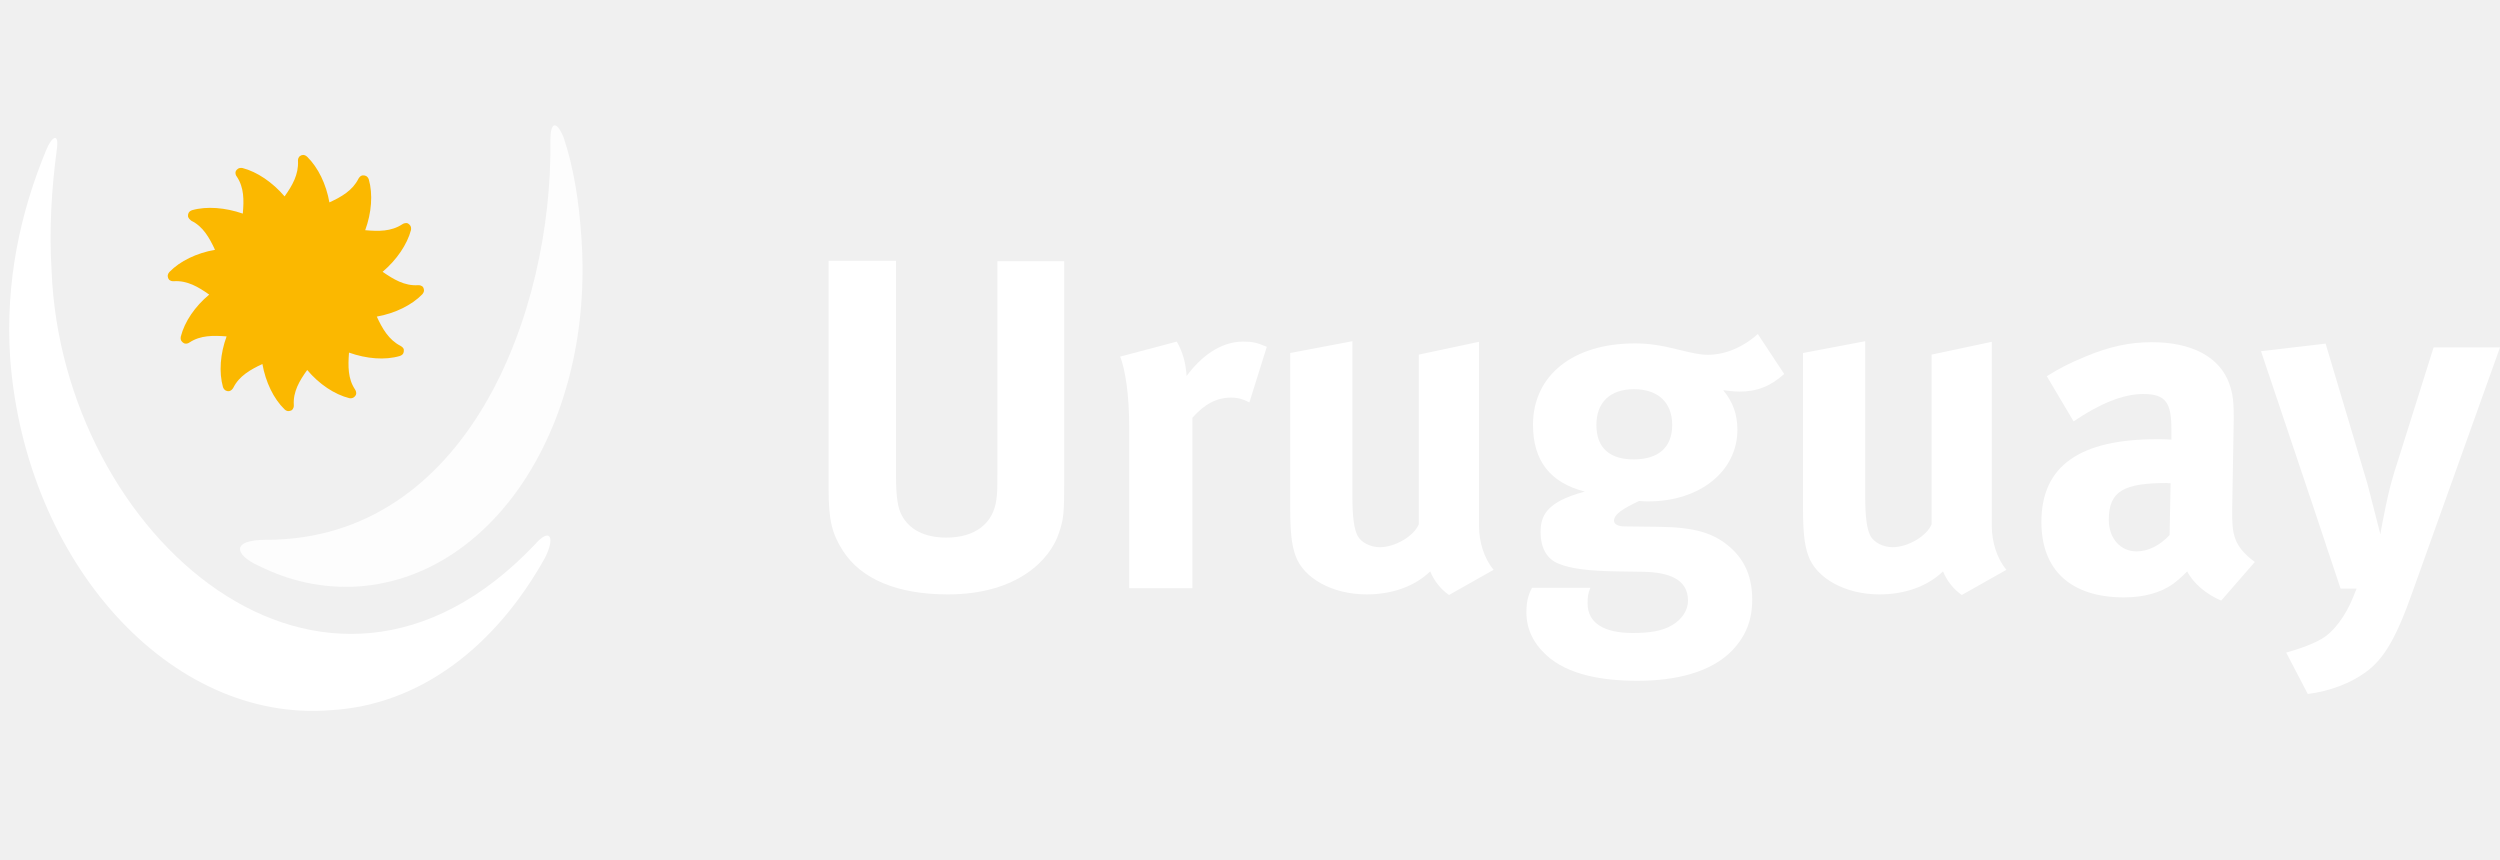
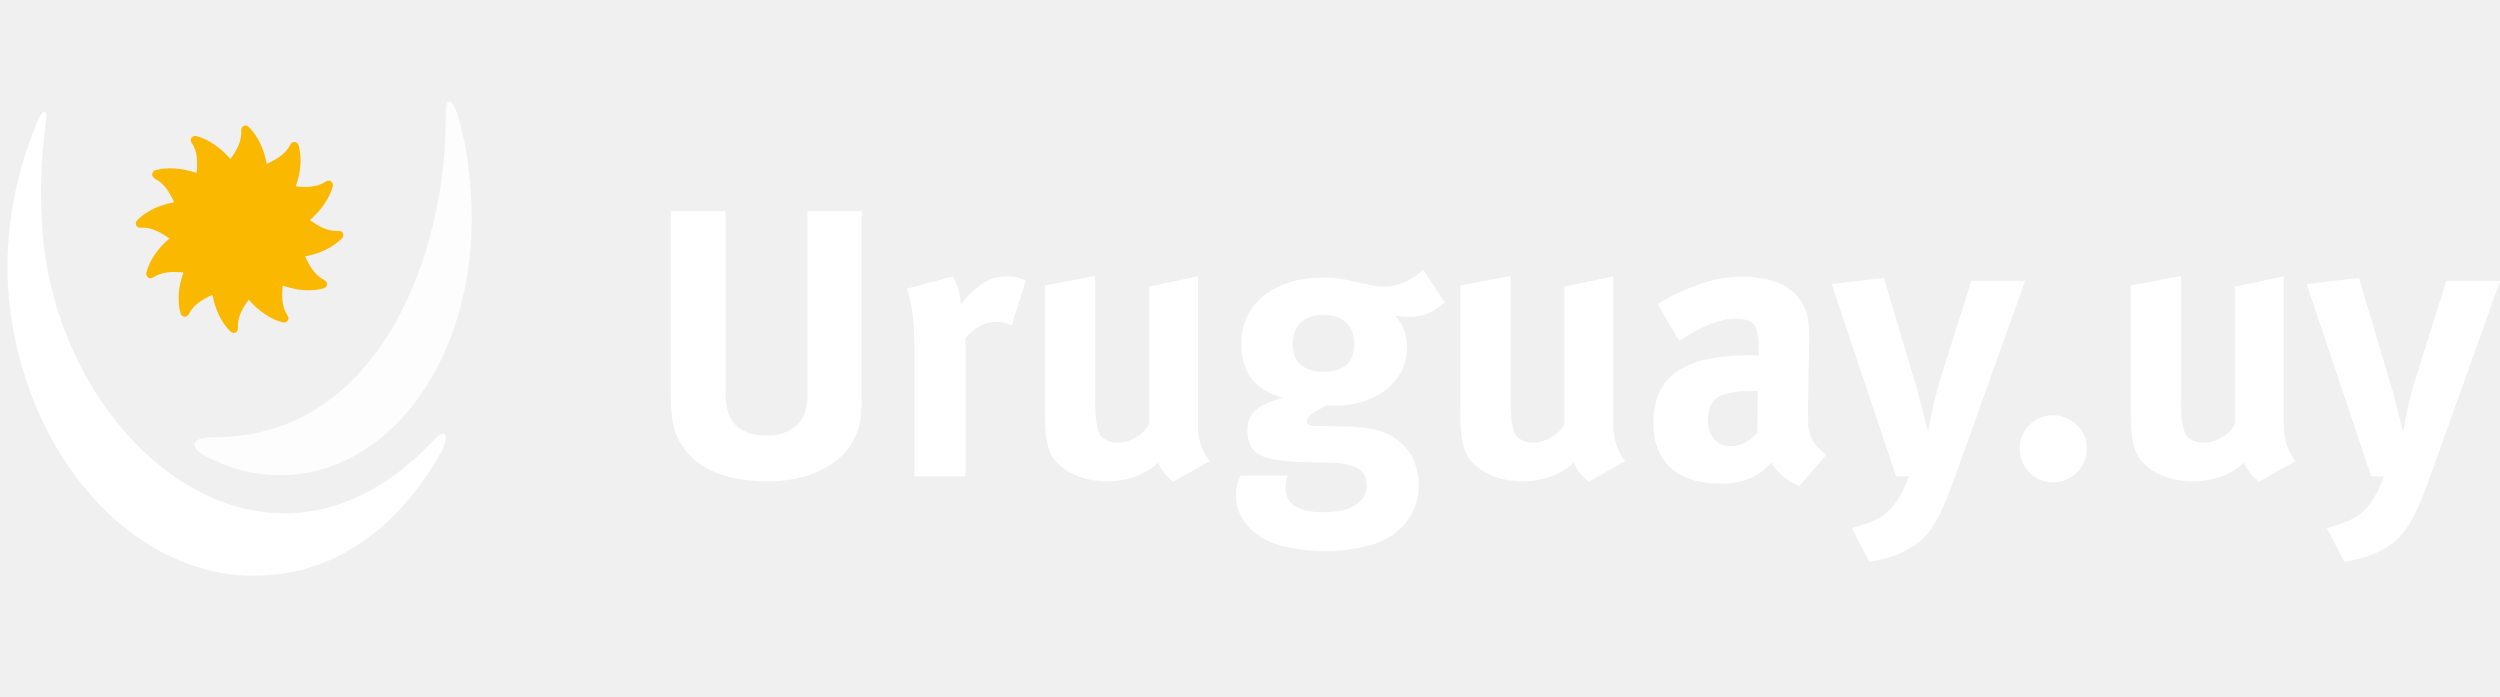
- <svg xmlns="http://www.w3.org/2000/svg" version="1.1" id="Capa_1" x="0px" y="0px" viewBox="0 0 125 43" style="enable-background:new 0 0 125 43;" xml:space="preserve">
-   <style type="text/css">
- 	.st0{fill-rule:evenodd;clip-rule:evenodd;fill:#FBB800;}
- 	.st1{fill:#FFFFFF;}
- 	.st2{fill:#FDFDFD;}
- </style>
-   <path class="st0" d="M19.13,13.59c0.55,0.38,1.1,0.71,1.76,0.67c0.07-0.01,0.21,0.01,0.27,0.11c0.03,0.07,0.09,0.18-0.04,0.34  c-0.53,0.55-1.38,0.96-2.28,1.12c0.28,0.61,0.6,1.16,1.18,1.46c0.07,0.04,0.19,0.12,0.17,0.24c0,0.07,0,0.2-0.2,0.27  c-0.74,0.22-1.67,0.14-2.54-0.17c-0.05,0.67-0.06,1.3,0.3,1.84c0.04,0.06,0.1,0.19,0.03,0.3c-0.03,0.05-0.12,0.17-0.31,0.14  c-0.75-0.19-1.51-0.7-2.11-1.41c-0.39,0.54-0.71,1.09-0.67,1.74c0.01,0.08-0.01,0.21-0.12,0.28c-0.06,0.02-0.19,0.09-0.34-0.05  c-0.55-0.53-0.95-1.37-1.11-2.27c-0.6,0.28-1.16,0.6-1.45,1.18c-0.04,0.07-0.12,0.18-0.25,0.18c-0.06,0-0.2-0.02-0.27-0.2  c-0.21-0.75-0.14-1.67,0.18-2.54c-0.67-0.05-1.3-0.06-1.85,0.3c-0.07,0.05-0.19,0.1-0.3,0.03C9.12,17.11,9,17.03,9.04,16.83  c0.19-0.75,0.71-1.51,1.42-2.1c-0.55-0.39-1.1-0.71-1.76-0.67c-0.08,0.01-0.21-0.01-0.27-0.11c-0.04-0.07-0.09-0.2,0.04-0.35  c0.53-0.55,1.37-0.95,2.28-1.11c-0.28-0.6-0.59-1.16-1.18-1.45C9.5,10.98,9.39,10.9,9.4,10.78c0-0.06,0.01-0.2,0.2-0.27  c0.74-0.21,1.67-0.13,2.54,0.17c0.06-0.66,0.07-1.3-0.3-1.85c-0.05-0.06-0.1-0.18-0.04-0.29c0.04-0.06,0.12-0.17,0.32-0.14  c0.74,0.19,1.51,0.72,2.11,1.42c0.39-0.55,0.7-1.09,0.67-1.76c-0.01-0.08,0.01-0.21,0.12-0.27c0.06-0.04,0.19-0.09,0.34,0.05  c0.55,0.54,0.95,1.37,1.11,2.28c0.61-0.28,1.16-0.6,1.45-1.18c0.04-0.07,0.12-0.18,0.25-0.17c0.06,0,0.2,0.01,0.27,0.2  c0.21,0.74,0.14,1.67-0.18,2.54c0.67,0.06,1.3,0.07,1.86-0.3c0.06-0.04,0.19-0.09,0.29-0.03c0.06,0.04,0.17,0.12,0.14,0.32  C20.36,12.22,19.83,13,19.13,13.59" />
-   <path class="st1" d="M2.32,7.48c-1.29,3.1-2.07,6.59-1.81,10.46c0.78,10.21,8.01,18.21,16.02,17.57c4.52-0.26,8.27-3.23,10.72-7.62  c0.52-1.03,0.26-1.55-0.52-0.65C16.15,38.36,3.1,26.73,2.58,13.55c-0.13-2.07,0-4.13,0.26-6.07C2.97,6.58,2.58,6.84,2.32,7.48" />
-   <path class="st2" d="M12.92,28.28c-1.16-0.52-1.42-1.29,0.39-1.29c10.07,0,14.34-11.37,14.21-20.02c0-0.78,0.26-1.03,0.65-0.13  c0.52,1.55,0.78,3.23,0.9,5.04c0.65,9.17-4.26,16.92-11.11,17.44C16.15,29.44,14.47,29.06,12.92,28.28" />
-   <path class="st1" d="M52.95,26.64c-0.42,1.3-2.03,3.08-5.56,3.08c-2.5,0-4.33-0.75-5.25-2.19c-0.54-0.85-0.71-1.51-0.71-3.09v-11.4  h3.37v10.76c0,1.01,0.09,1.6,0.28,1.95c0.38,0.73,1.15,1.13,2.24,1.13c1.44,0,2.35-0.71,2.5-1.91c0.05-0.35,0.05-0.59,0.05-1.46  V13.06h3.34v11.02C53.21,25.63,53.19,25.94,52.95,26.64" />
-   <path class="st1" d="M62.47,20.12c-0.31-0.16-0.57-0.24-0.92-0.24c-0.71,0-1.34,0.33-1.93,1.01v8.52h-3.16v-8.05  c0-1.62-0.19-2.85-0.45-3.53l2.83-0.75c0.28,0.49,0.45,1.04,0.49,1.72c0.68-0.92,1.65-1.72,2.83-1.72c0.47,0,0.68,0.05,1.18,0.26  L62.47,20.12z" />
-   <path class="st1" d="M72.45,29.75c-0.4-0.28-0.73-0.68-0.94-1.18c-0.78,0.75-1.91,1.15-3.18,1.15c-1.7,0-3.16-0.8-3.56-1.95  c-0.19-0.54-0.26-1.18-0.26-2.4v-7.72l3.11-0.59v7.75c0,1.08,0.09,1.65,0.26,1.98c0.17,0.33,0.64,0.57,1.11,0.57  c0.78,0,1.72-0.57,1.95-1.15v-8.48l3.01-0.64v9.21c0,0.8,0.26,1.63,0.73,2.19L72.45,29.75z" />
-   <path class="st1" d="M86.98,19.58c-0.31,0-0.64-0.05-0.82-0.07c0.47,0.57,0.71,1.18,0.71,1.98c0,2.07-1.88,3.58-4.45,3.58  c-0.14,0-0.24,0-0.47-0.02c-0.8,0.38-1.25,0.66-1.25,0.99c0,0.16,0.19,0.28,0.52,0.28l1.7,0.02c1.84,0.02,2.8,0.31,3.65,1.08  c0.71,0.66,1.04,1.48,1.04,2.57c0,1.01-0.31,1.79-0.97,2.5c-1.06,1.13-2.87,1.55-4.76,1.55c-1.72,0-3.48-0.28-4.57-1.29  c-0.66-0.61-0.99-1.32-0.99-2.14c0-0.66,0.16-0.99,0.28-1.22h2.92c-0.12,0.28-0.14,0.45-0.14,0.78c0,0.97,0.8,1.48,2.26,1.48  c0.8,0,1.48-0.09,1.98-0.4c0.47-0.28,0.78-0.73,0.78-1.22c0-1.08-0.97-1.41-2.21-1.44l-1.34-0.02c-1.41-0.02-2.33-0.14-2.9-0.38  c-0.57-0.21-0.92-0.75-0.92-1.58c0-0.78,0.24-1.51,2.21-2.03c-1.74-0.45-2.59-1.55-2.59-3.34c0-2.47,2-4.07,5.09-4.07  c0.68,0,1.3,0.09,2.17,0.31c0.66,0.16,1.08,0.26,1.48,0.26c0.87,0,1.77-0.38,2.5-1.04l1.32,2C88.51,19.32,87.85,19.58,86.98,19.58   M81.7,19.46c-1.2,0-1.88,0.66-1.88,1.79c0,1.22,0.75,1.72,1.86,1.72c1.25,0,1.93-0.61,1.93-1.72C83.61,20.12,82.9,19.46,81.7,19.46  " />
-   <path class="st1" d="M98.09,29.75c-0.4-0.28-0.73-0.68-0.94-1.18c-0.78,0.75-1.91,1.15-3.18,1.15c-1.7,0-3.16-0.8-3.56-1.95  c-0.19-0.54-0.26-1.18-0.26-2.4v-7.72l3.11-0.59v7.75c0,1.08,0.09,1.65,0.26,1.98c0.17,0.33,0.64,0.57,1.11,0.57  c0.78,0,1.72-0.57,1.95-1.15v-8.48l3.01-0.64v9.21c0,0.8,0.26,1.63,0.73,2.19L98.09,29.75z" />
-   <path class="st1" d="M111.06,30.03c-0.73-0.31-1.39-0.85-1.7-1.46c-0.24,0.24-0.49,0.47-0.73,0.64c-0.59,0.42-1.44,0.66-2.42,0.66  c-2.68,0-4.14-1.37-4.14-3.77c0-2.83,1.95-4.14,5.79-4.14c0.24,0,0.45,0,0.71,0.02v-0.49c0-1.34-0.26-1.79-1.41-1.79  c-1.01,0-2.19,0.49-3.48,1.37l-1.34-2.26c0.64-0.4,1.11-0.64,1.95-0.99c1.18-0.49,2.19-0.71,3.3-0.71c2.02,0,3.41,0.75,3.88,2.09  c0.17,0.49,0.24,0.87,0.21,2.17l-0.07,4.05c-0.02,1.32,0.07,1.88,1.13,2.68L111.06,30.03z M108.38,24.15c-2.19,0-2.94,0.4-2.94,1.84  c0,0.94,0.59,1.58,1.39,1.58c0.59,0,1.18-0.31,1.65-0.82l0.05-2.59H108.38z" />
-   <path class="st1" d="M120.62,29.61c-0.82,2.33-1.44,3.34-2.31,3.98c-0.8,0.59-1.84,0.97-2.92,1.11l-1.08-2.07  c0.68-0.19,1.48-0.47,1.95-0.8c0.35-0.26,0.63-0.59,0.89-0.99c0.31-0.49,0.4-0.71,0.68-1.41h-0.8c-0.38-1.13-1.01-3.01-1.13-3.39  l-2.85-8.48l3.23-0.38l2.1,7.04c0.19,0.71,0.59,2.33,0.64,2.5c0-0.07,0.24-1.34,0.38-1.93c0.09-0.4,0.28-1.11,0.47-1.67l1.81-5.75  H125L120.62,29.61z" />
+ <svg xmlns="http://www.w3.org/2000/svg" id="Capa_1" data-name="Capa 1" viewBox="0 0 154.366 43">
+   <defs>
+     <style>
+       .cls-1 {
+         fill: #fff;
+       }
+ 
+       .cls-2 {
+         fill: #fbb800;
+         fill-rule: evenodd;
+       }
+ 
+       .cls-3 {
+         fill: #fdfdfd;
+       }
+     </style>
+   </defs>
+   <g>
+     <path class="cls-1" d="m53.206,24.063c0,.393-.004.715-.012.966s-.021.463-.035.636c-.017.173-.04.334-.071.483s-.078.31-.142.482c-.109.33-.294.676-.553,1.037-.26.361-.613.694-1.061,1.001s-.998.558-1.649.754-1.418.295-2.297.295c-1.257,0-2.333-.186-3.228-.554-.896-.369-1.571-.915-2.026-1.638-.142-.204-.256-.408-.342-.612s-.157-.425-.212-.66c-.056-.235-.095-.498-.118-.789-.023-.29-.035-.632-.035-1.024v-11.403h3.369v10.767c0,.503.023.911.07,1.226.048.314.118.558.213.73.392.754,1.139,1.131,2.238,1.131.722,0,1.299-.169,1.731-.507.432-.338.687-.805.766-1.402.031-.172.047-.345.047-.518v-11.427h3.346v11.026Z" />
+     <path class="cls-1" d="m62.464,20.104c-.298-.156-.604-.235-.918-.235-.707,0-1.352.338-1.933,1.014v8.528h-3.157v-8.058c0-.816-.043-1.523-.129-2.12-.087-.597-.192-1.068-.318-1.414l2.827-.754c.283.503.447,1.076.495,1.72.345-.455.754-.855,1.225-1.201.472-.346,1.005-.519,1.603-.519.235,0,.428.016.577.048.149.031.35.102.601.212l-.872,2.779Z" />
+     <path class="cls-1" d="m72.454,29.741c-.424-.299-.738-.691-.942-1.179-.393.377-.86.664-1.401.86-.542.196-1.136.295-1.779.295-.848,0-1.602-.181-2.262-.542-.659-.361-1.092-.833-1.296-1.414-.094-.267-.161-.581-.2-.942s-.059-.848-.059-1.461v-7.728l3.109-.589v7.751c0,.551.023.975.071,1.272.047.299.109.534.188.707.078.173.224.311.436.412.212.103.436.153.672.153.392,0,.785-.118,1.178-.354s.651-.502.777-.801v-8.481l3.016-.637v9.212c0,.409.062.806.188,1.19s.307.718.542,1.001l-2.238,1.272Z" />
+     <path class="cls-1" d="m89.205,18.667c-.346.314-.691.542-1.037.683-.345.142-.738.213-1.178.213-.157,0-.311-.008-.459-.024-.149-.015-.271-.031-.365-.047.235.283.412.581.53.896.117.314.177.676.177,1.084,0,.518-.11.997-.33,1.437-.221.44-.53.817-.931,1.131-.4.314-.872.562-1.414.742-.542.181-1.135.271-1.778.271h-.212c-.048,0-.134-.008-.26-.023-.408.188-.718.357-.931.506-.212.149-.317.311-.317.483,0,.188.173.282.518.282l1.697.024c.91.016,1.641.102,2.19.259s1.037.432,1.461.824c.691.645,1.036,1.5,1.036,2.568,0,.974-.321,1.806-.966,2.497-.534.565-1.225.966-2.073,1.202-.848.235-1.743.354-2.686.354-.864,0-1.704-.091-2.521-.271-.817-.181-1.501-.522-2.05-1.024-.66-.613-.99-1.328-.99-2.145,0-.329.031-.585.095-.766.062-.181.125-.334.188-.459h2.921c-.062.142-.102.263-.117.365-.016.102-.023.239-.023.412,0,.486.191.855.577,1.107.385.251.946.377,1.685.377.408,0,.777-.027,1.107-.083.329-.055.62-.161.871-.317.236-.142.425-.318.565-.53.142-.212.212-.444.212-.695,0-.55-.212-.923-.636-1.119s-.95-.302-1.578-.318l-1.344-.023c-1.382-.015-2.348-.141-2.897-.377-.282-.109-.507-.298-.672-.565-.164-.267-.247-.604-.247-1.013,0-.188.023-.377.071-.565.047-.188.145-.369.294-.542s.369-.338.66-.495c.29-.156.687-.298,1.189-.424-1.729-.439-2.592-1.555-2.592-3.346,0-.612.122-1.17.365-1.673.243-.502.585-.931,1.025-1.283.439-.354.974-.628,1.602-.825.628-.196,1.327-.294,2.097-.294.346,0,.684.023,1.014.07.329.047.714.126,1.154.235.33.079.608.142.836.188.228.048.443.071.648.071.439,0,.875-.091,1.308-.271.432-.18.828-.436,1.189-.766l1.319,2.003Zm-5.584,2.567c0-.565-.169-1.005-.506-1.319-.338-.313-.806-.471-1.402-.471s-1.061.157-1.39.471c-.33.314-.495.754-.495,1.319,0,.613.173,1.053.519,1.319.345.268.793.401,1.343.401,1.288,0,1.932-.573,1.932-1.721Z" />
+     <path class="cls-1" d="m98.11,29.741c-.424-.299-.738-.691-.942-1.179-.393.377-.86.664-1.401.86-.542.196-1.136.295-1.779.295-.848,0-1.602-.181-2.262-.542-.659-.361-1.092-.833-1.296-1.414-.094-.267-.161-.581-.2-.942s-.059-.848-.059-1.461v-7.728l3.109-.589v7.751c0,.551.023.975.071,1.272.047.299.109.534.188.707.078.173.224.311.436.412.212.103.436.153.672.153.392,0,.785-.118,1.178-.354s.651-.502.777-.801v-8.481l3.016-.637v9.212c0,.409.062.806.188,1.19s.307.718.542,1.001l-2.238,1.272Z" />
+     <path class="cls-1" d="m111.091,30.023c-.361-.157-.695-.361-1.001-.612-.307-.251-.539-.534-.695-.849-.126.126-.247.244-.365.354-.118.11-.239.205-.365.283-.612.439-1.422.659-2.427.659-1.351,0-2.38-.326-3.086-.978-.707-.651-1.061-1.582-1.061-2.792,0-1.429.483-2.478,1.449-3.145.966-.668,2.415-1.002,4.347-1.002h.354c.109,0,.228.009.354.023v-.494c0-.676-.091-1.143-.271-1.402-.181-.259-.562-.389-1.143-.389-.503,0-1.045.118-1.626.354s-1.201.573-1.86,1.013l-1.344-2.262c.314-.203.613-.377.896-.518.283-.142.637-.299,1.061-.472.597-.251,1.158-.432,1.685-.542.525-.109,1.063-.165,1.613-.165,1.021,0,1.865.181,2.533.542.667.361,1.119.88,1.354,1.556.047.125.083.247.106.365.023.117.047.255.07.412s.035.346.035.565v.824l-.07,4.053c0,.329.008.616.023.859.016.244.062.468.142.672.078.204.191.396.342.577.148.181.356.373.624.577l-1.673,1.932Zm-2.686-5.89c-1.1,0-1.865.126-2.298.377-.432.251-.647.738-.647,1.461,0,.471.13.852.389,1.143s.593.436,1.001.436c.299,0,.589-.07.872-.212.283-.142.542-.346.777-.612l.047-2.592h-.141Z" />
+     <path class="cls-1" d="m120.657,29.599c-.204.581-.4,1.088-.589,1.52s-.373.801-.554,1.107-.365.569-.554.789-.393.408-.612.565c-.408.299-.86.538-1.354.719-.495.181-1.018.31-1.567.389l-1.083-2.073c.345-.094.698-.208,1.06-.342s.66-.286.896-.459c.33-.235.628-.565.896-.989.078-.126.145-.236.2-.33.055-.095.105-.192.153-.295.047-.103.094-.216.141-.342.048-.126.11-.274.188-.447h-.801l-3.981-11.874,3.228-.377,2.097,7.044.637,2.498c0-.016.012-.099.035-.248.023-.148.055-.321.094-.519.039-.195.083-.403.13-.624.047-.22.086-.4.118-.542.047-.204.113-.463.2-.777.086-.313.177-.612.271-.896l1.814-5.748h3.322l-4.383,12.251Z" />
+     <path class="cls-1" d="m128.856,27.691c0,.282-.056.554-.165.812-.11.26-.259.483-.447.672s-.409.337-.66.447c-.251.109-.519.165-.801.165-.581,0-1.072-.204-1.473-.612s-.601-.903-.601-1.484c0-.565.2-1.049.601-1.449s.884-.601,1.449-.601c.581,0,1.075.2,1.484.601.408.4.612.884.612,1.449Z" />
+     <path class="cls-1" d="m139.504,29.741c-.424-.299-.738-.691-.942-1.179-.393.377-.86.664-1.401.86-.542.196-1.136.295-1.779.295-.848,0-1.602-.181-2.262-.542-.659-.361-1.092-.833-1.296-1.414-.094-.267-.161-.581-.2-.942s-.059-.848-.059-1.461v-7.728l3.109-.589v7.751c0,.551.023.975.071,1.272.047.299.109.534.188.707.078.173.224.311.436.412.212.103.436.153.672.153.392,0,.785-.118,1.178-.354s.651-.502.777-.801v-8.481l3.016-.637v9.212c0,.409.062.806.188,1.19s.307.718.542,1.001l-2.238,1.272Z" />
+     <path class="cls-1" d="m149.989,29.599c-.204.581-.4,1.088-.589,1.52s-.373.801-.554,1.107-.365.569-.554.789-.393.408-.612.565c-.408.299-.86.538-1.354.719-.495.181-1.018.31-1.567.389l-1.083-2.073c.345-.094.698-.208,1.06-.342s.66-.286.896-.459c.33-.235.628-.565.896-.989.078-.126.145-.236.2-.33.055-.095.105-.192.153-.295.047-.103.094-.216.141-.342.048-.126.11-.274.188-.447h-.801l-3.981-11.874,3.228-.377,2.097,7.044.637,2.498c0-.016.012-.099.035-.248.023-.148.055-.321.094-.519.039-.195.083-.403.13-.624.047-.22.086-.4.118-.542.047-.204.113-.463.2-.777.086-.313.177-.612.271-.896l1.814-5.748h3.322l-4.383,12.251Z" />
+   </g>
+   <path class="cls-2" d="m19.13,13.59c.55.38,1.1.71,1.76.67.07-.01.21.01.27.11.03.07.09.18-.04.34-.53.55-1.38.96-2.28,1.12.28.61.6,1.16,1.18,1.46.07.04.19.12.17.24,0,.07,0,.2-.2.27-.74.22-1.67.14-2.54-.17-.05.67-.06,1.3.3,1.84.04.06.1.19.03.3-.03.05-.12.17-.31.14-.75-.19-1.51-.7-2.11-1.41-.39.54-.71,1.09-.67,1.74.01.08-.01.21-.12.28-.06.02-.19.09-.34-.05-.55-.53-.95-1.37-1.11-2.27-.6.28-1.16.6-1.45,1.18-.04.07-.12.18-.25.18-.06,0-.2-.02-.27-.2-.21-.75-.14-1.67.18-2.54-.67-.05-1.3-.06-1.85.3-.07.05-.19.1-.3.03-.06-.04-.18-.12-.14-.32.19-.75.71-1.51,1.42-2.1-.55-.39-1.1-.71-1.76-.67-.08.01-.21-.01-.27-.11-.04-.07-.09-.2.04-.35.53-.55,1.37-.95,2.28-1.11-.28-.6-.59-1.16-1.18-1.45-.07-.06-.18-.14-.17-.26,0-.06.01-.2.2-.27.74-.21,1.67-.13,2.54.17.06-.66.07-1.3-.3-1.85-.05-.06-.1-.18-.04-.29.04-.06.12-.17.32-.14.74.19,1.51.72,2.11,1.42.39-.55.7-1.09.67-1.76-.01-.08.01-.21.12-.27.06-.04.19-.09.34.05.55.54.95,1.37,1.11,2.28.61-.28,1.16-.6,1.45-1.18.04-.07.12-.18.25-.17.06,0,.2.01.27.2.21.74.14,1.67-.18,2.54.67.06,1.3.07,1.86-.3.06-.04.19-.09.29-.03.06.04.17.12.14.32-.19.72-.72,1.5-1.42,2.09" />
+   <path class="cls-1" d="m2.32,7.48c-1.29,3.1-2.07,6.59-1.81,10.46.78,10.21,8.01,18.21,16.02,17.57,4.52-.26,8.27-3.23,10.72-7.62.52-1.03.26-1.55-.52-.65-10.58,11.12-23.63-.51-24.15-13.69-.13-2.07,0-4.13.26-6.07.13-.9-.26-.64-.52,0" />
+   <path class="cls-3" d="m12.92,28.28c-1.16-.52-1.42-1.29.39-1.29,10.07,0,14.34-11.37,14.21-20.02,0-.78.26-1.03.65-.13.52,1.55.78,3.23.9,5.04.65,9.17-4.26,16.92-11.11,17.44-1.81.12-3.49-.26-5.04-1.04" />
</svg>
